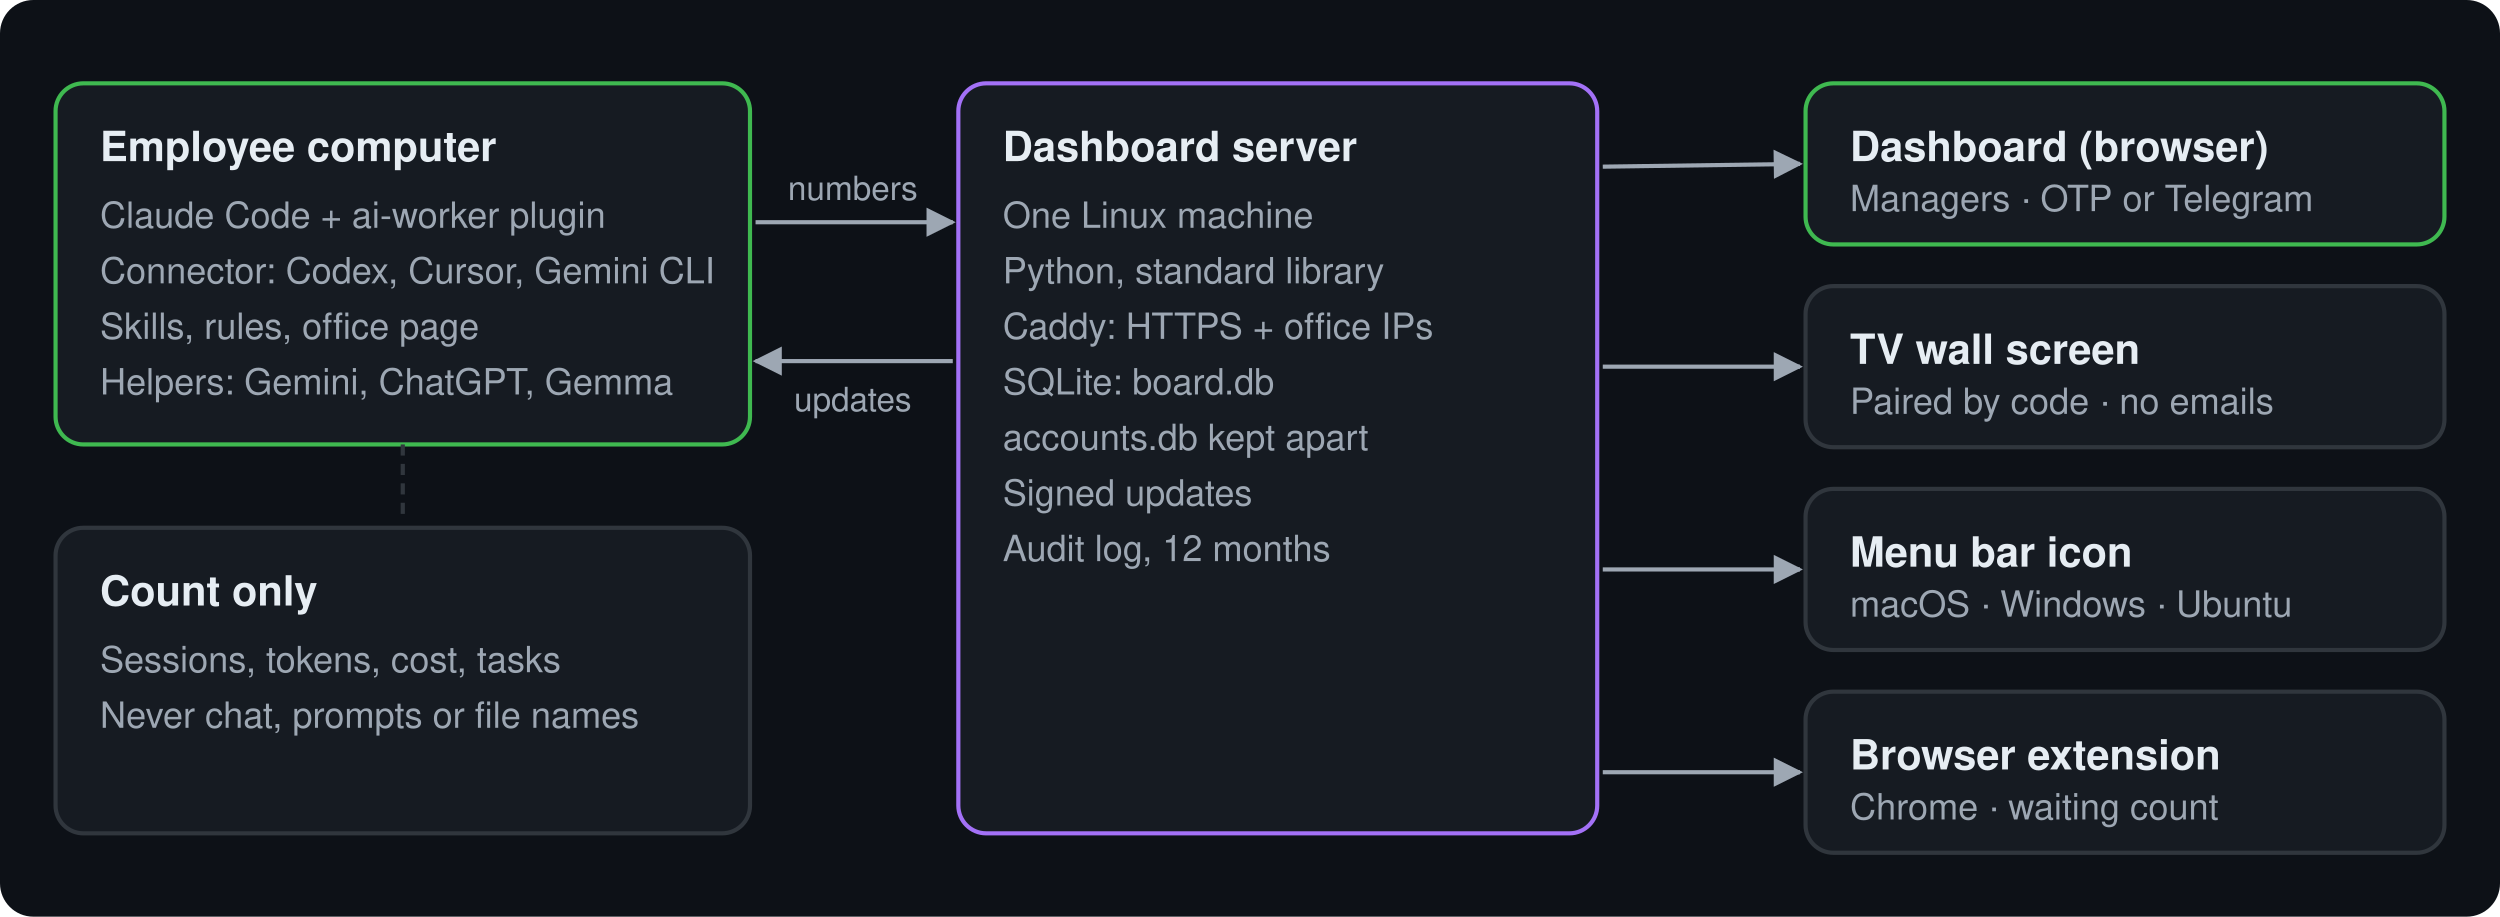
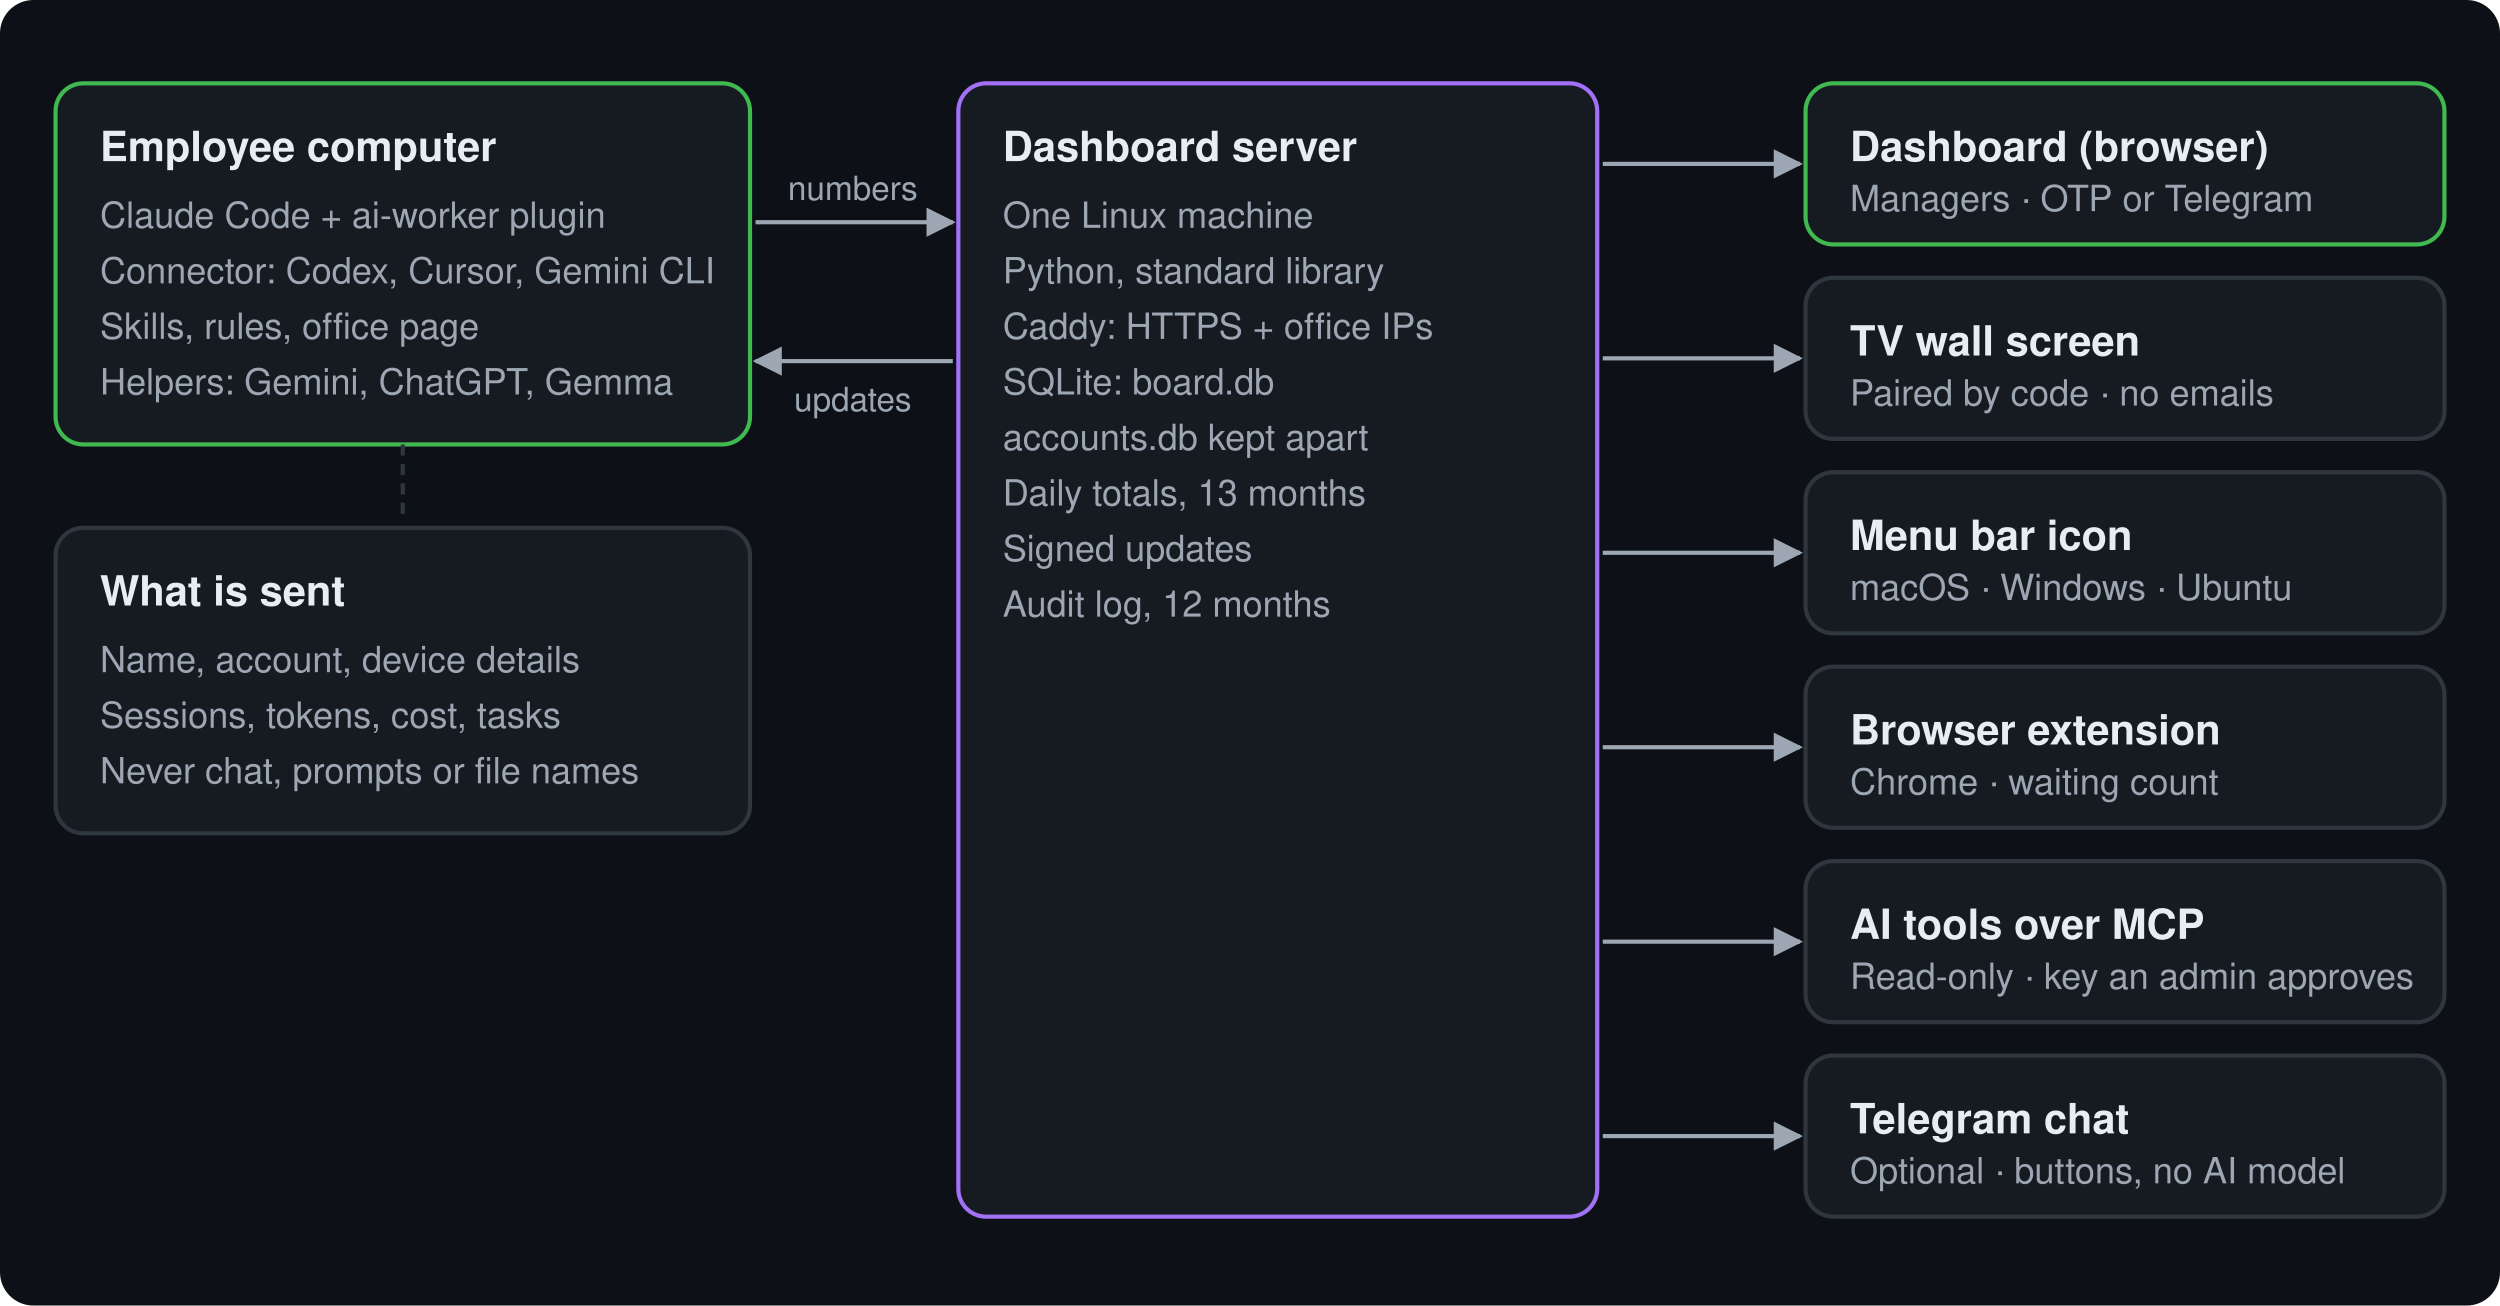
- <svg xmlns="http://www.w3.org/2000/svg" width="900" height="330" viewBox="0 0 900 330" font-family="-apple-system,Segoe UI,Helvetica,Arial,sans-serif">
+ <svg xmlns="http://www.w3.org/2000/svg" width="900" height="470" viewBox="0 0 900 470" font-family="-apple-system,Segoe UI,Helvetica,Arial,sans-serif">
  <defs>
    <marker id="a" viewBox="0 0 10 10" refX="9" refY="5" markerWidth="7" markerHeight="7" orient="auto">
      <path d="M0 0L10 5L0 10z" fill="#9da7b3" />
    </marker>
  </defs>
-   <rect width="900" height="330" rx="12" fill="#0d1117" />
+   <rect width="900" height="470" rx="12" fill="#0d1117" />
  <rect x="20" y="30" width="250" height="130" rx="10" fill="#161b22" stroke="#3fb950" stroke-width="1.5" />
  <text x="36" y="58" font-size="15" font-weight="600" fill="#e6edf3">Employee computer</text>
  <text x="36" y="82" font-size="13" fill="#9da7b3">Claude Code + ai-worker plugin</text>
  <text x="36" y="102" font-size="13" fill="#9da7b3">Connector: Codex, Cursor, Gemini CLI</text>
  <text x="36" y="122" font-size="13" fill="#9da7b3">Skills, rules, office page</text>
  <text x="36" y="142" font-size="13" fill="#9da7b3">Helpers: Gemini, ChatGPT, Gemma</text>
  <rect x="20" y="190" width="250" height="110" rx="10" fill="#161b22" stroke="#30363d" stroke-width="1.5" />
-   <text x="36" y="218" font-size="15" font-weight="600" fill="#e6edf3">Count only</text>
-   <text x="36" y="242" font-size="13" fill="#9da7b3">Sessions, tokens, cost, tasks</text>
-   <text x="36" y="262" font-size="13" fill="#9da7b3">Never chat, prompts or file names</text>
-   <rect x="345" y="30" width="230" height="270" rx="10" fill="#161b22" stroke="#a371f7" stroke-width="1.5" />
+   <text x="36" y="218" font-size="15" font-weight="600" fill="#e6edf3">What is sent</text>
+   <text x="36" y="242" font-size="13" fill="#9da7b3">Name, account, device details</text>
+   <text x="36" y="262" font-size="13" fill="#9da7b3">Sessions, tokens, cost, tasks</text>
+   <text x="36" y="282" font-size="13" fill="#9da7b3">Never chat, prompts or file names</text>
+   <rect x="345" y="30" width="230" height="408" rx="10" fill="#161b22" stroke="#a371f7" stroke-width="1.5" />
  <text x="361" y="58" font-size="15" font-weight="600" fill="#e6edf3">Dashboard server</text>
  <text x="361" y="82" font-size="13" fill="#9da7b3">One Linux machine</text>
  <text x="361" y="102" font-size="13" fill="#9da7b3">Python, standard library</text>
  <text x="361" y="122" font-size="13" fill="#9da7b3">Caddy: HTTPS + office IPs</text>
  <text x="361" y="142" font-size="13" fill="#9da7b3">SQLite: board.db</text>
  <text x="361" y="162" font-size="13" fill="#9da7b3">accounts.db kept apart</text>
-   <text x="361" y="182" font-size="13" fill="#9da7b3">Signed updates</text>
-   <text x="361" y="202" font-size="13" fill="#9da7b3">Audit log, 12 months</text>
+   <text x="361" y="182" font-size="13" fill="#9da7b3">Daily totals, 13 months</text>
+   <text x="361" y="202" font-size="13" fill="#9da7b3">Signed updates</text>
+   <text x="361" y="222" font-size="13" fill="#9da7b3">Audit log, 12 months</text>
  <rect x="650" y="30" width="230" height="58" rx="10" fill="#161b22" stroke="#3fb950" stroke-width="1.5" />
  <text x="666" y="58" font-size="15" font-weight="600" fill="#e6edf3">Dashboard (browser)</text>
  <text x="666" y="76" font-size="13" fill="#9da7b3">Managers · OTP or Telegram</text>
-   <rect x="650" y="103" width="230" height="58" rx="10" fill="#161b22" stroke="#30363d" stroke-width="1.5" />
-   <text x="666" y="131" font-size="15" font-weight="600" fill="#e6edf3">TV wall screen</text>
-   <text x="666" y="149" font-size="13" fill="#9da7b3">Paired by code · no emails</text>
-   <rect x="650" y="176" width="230" height="58" rx="10" fill="#161b22" stroke="#30363d" stroke-width="1.5" />
-   <text x="666" y="204" font-size="15" font-weight="600" fill="#e6edf3">Menu bar icon</text>
-   <text x="666" y="222" font-size="13" fill="#9da7b3">macOS · Windows · Ubuntu</text>
-   <rect x="650" y="249" width="230" height="58" rx="10" fill="#161b22" stroke="#30363d" stroke-width="1.5" />
-   <text x="666" y="277" font-size="15" font-weight="600" fill="#e6edf3">Browser extension</text>
-   <text x="666" y="295" font-size="13" fill="#9da7b3">Chrome · waiting count</text>
+   <line x1="577" y1="59" x2="648" y2="59" stroke="#9da7b3" stroke-width="1.5" marker-end="url(#a)" />
+   <rect x="650" y="100" width="230" height="58" rx="10" fill="#161b22" stroke="#30363d" stroke-width="1.5" />
+   <text x="666" y="128" font-size="15" font-weight="600" fill="#e6edf3">TV wall screen</text>
+   <text x="666" y="146" font-size="13" fill="#9da7b3">Paired by code · no emails</text>
+   <line x1="577" y1="129" x2="648" y2="129" stroke="#9da7b3" stroke-width="1.5" marker-end="url(#a)" />
+   <rect x="650" y="170" width="230" height="58" rx="10" fill="#161b22" stroke="#30363d" stroke-width="1.5" />
+   <text x="666" y="198" font-size="15" font-weight="600" fill="#e6edf3">Menu bar icon</text>
+   <text x="666" y="216" font-size="13" fill="#9da7b3">macOS · Windows · Ubuntu</text>
+   <line x1="577" y1="199" x2="648" y2="199" stroke="#9da7b3" stroke-width="1.5" marker-end="url(#a)" />
+   <rect x="650" y="240" width="230" height="58" rx="10" fill="#161b22" stroke="#30363d" stroke-width="1.5" />
+   <text x="666" y="268" font-size="15" font-weight="600" fill="#e6edf3">Browser extension</text>
+   <text x="666" y="286" font-size="13" fill="#9da7b3">Chrome · waiting count</text>
+   <line x1="577" y1="269" x2="648" y2="269" stroke="#9da7b3" stroke-width="1.5" marker-end="url(#a)" />
+   <rect x="650" y="310" width="230" height="58" rx="10" fill="#161b22" stroke="#30363d" stroke-width="1.5" />
+   <text x="666" y="338" font-size="15" font-weight="600" fill="#e6edf3">AI tools over MCP</text>
+   <text x="666" y="356" font-size="13" fill="#9da7b3">Read-only · key an admin approves</text>
+   <line x1="577" y1="339" x2="648" y2="339" stroke="#9da7b3" stroke-width="1.5" marker-end="url(#a)" />
+   <rect x="650" y="380" width="230" height="58" rx="10" fill="#161b22" stroke="#30363d" stroke-width="1.5" />
+   <text x="666" y="408" font-size="15" font-weight="600" fill="#e6edf3">Telegram chat</text>
+   <text x="666" y="426" font-size="13" fill="#9da7b3">Optional · buttons, no AI model</text>
+   <line x1="577" y1="409" x2="648" y2="409" stroke="#9da7b3" stroke-width="1.5" marker-end="url(#a)" />
  <line x1="272" y1="80" x2="343" y2="80" stroke="#9da7b3" stroke-width="1.5" marker-end="url(#a)" />
  <text x="307" y="72" font-size="12" fill="#9da7b3" text-anchor="middle">numbers</text>
  <line x1="343" y1="130" x2="272" y2="130" stroke="#9da7b3" stroke-width="1.5" marker-end="url(#a)" />
  <text x="307" y="148" font-size="12" fill="#9da7b3" text-anchor="middle">updates</text>
-   <line x1="577" y1="60" x2="648" y2="59" stroke="#9da7b3" stroke-width="1.5" marker-end="url(#a)" />
-   <line x1="577" y1="132" x2="648" y2="132" stroke="#9da7b3" stroke-width="1.5" marker-end="url(#a)" />
-   <line x1="577" y1="205" x2="648" y2="205" stroke="#9da7b3" stroke-width="1.5" marker-end="url(#a)" />
-   <line x1="577" y1="278" x2="648" y2="278" stroke="#9da7b3" stroke-width="1.5" marker-end="url(#a)" />
  <line x1="145" y1="160" x2="145" y2="188" stroke="#30363d" stroke-width="1.5" stroke-dasharray="4 3" />
</svg>
